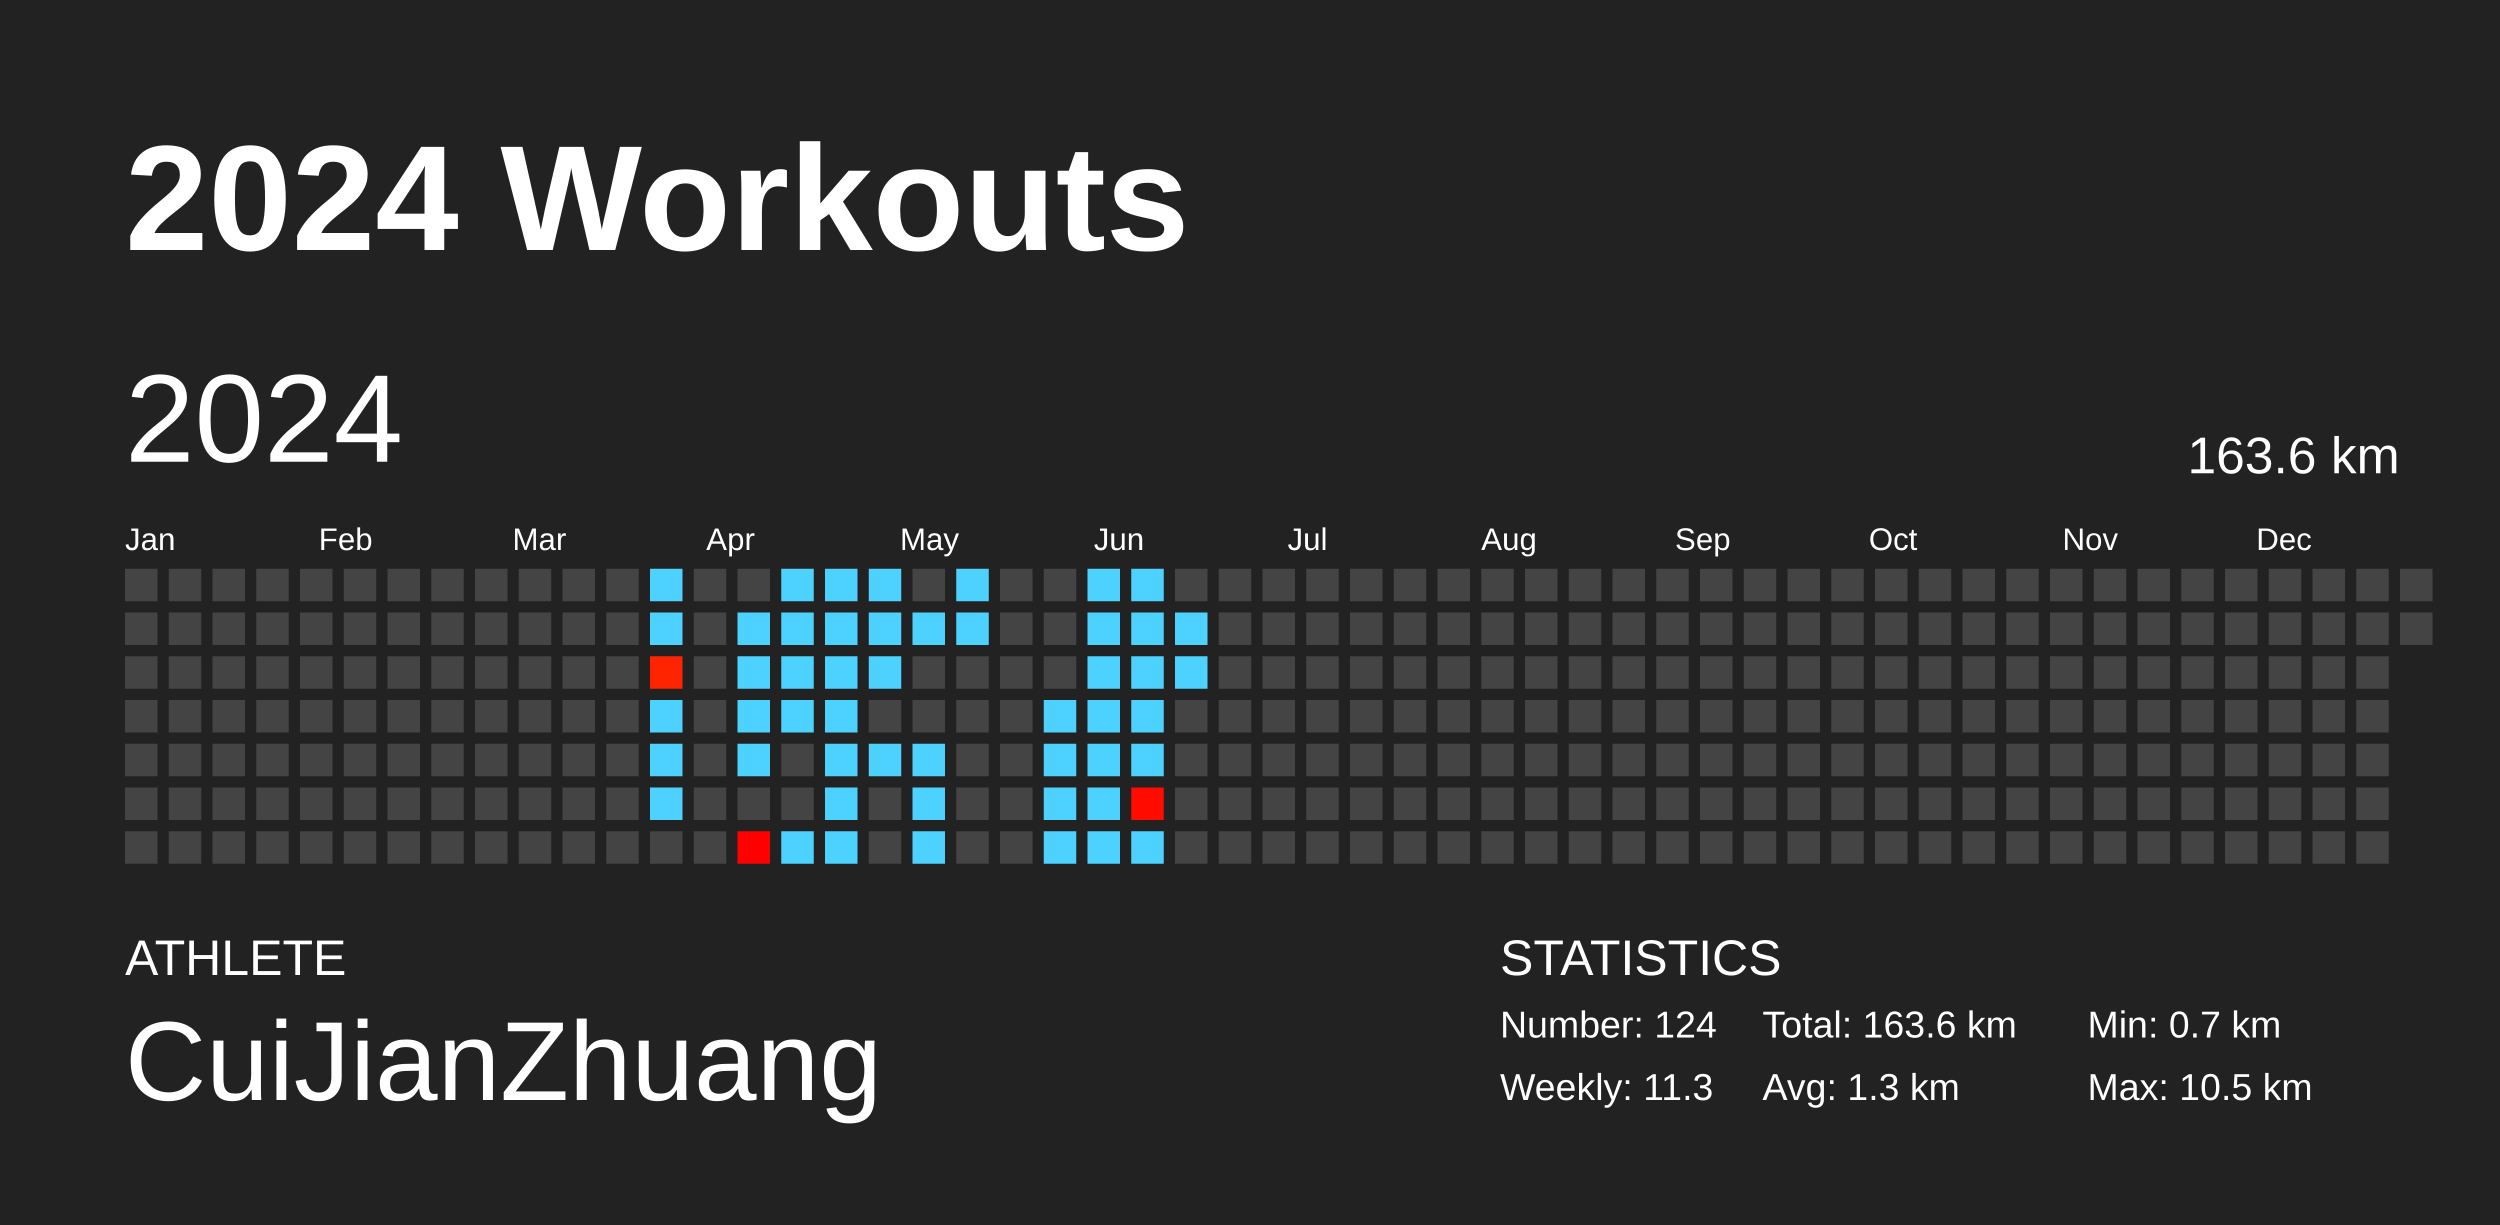
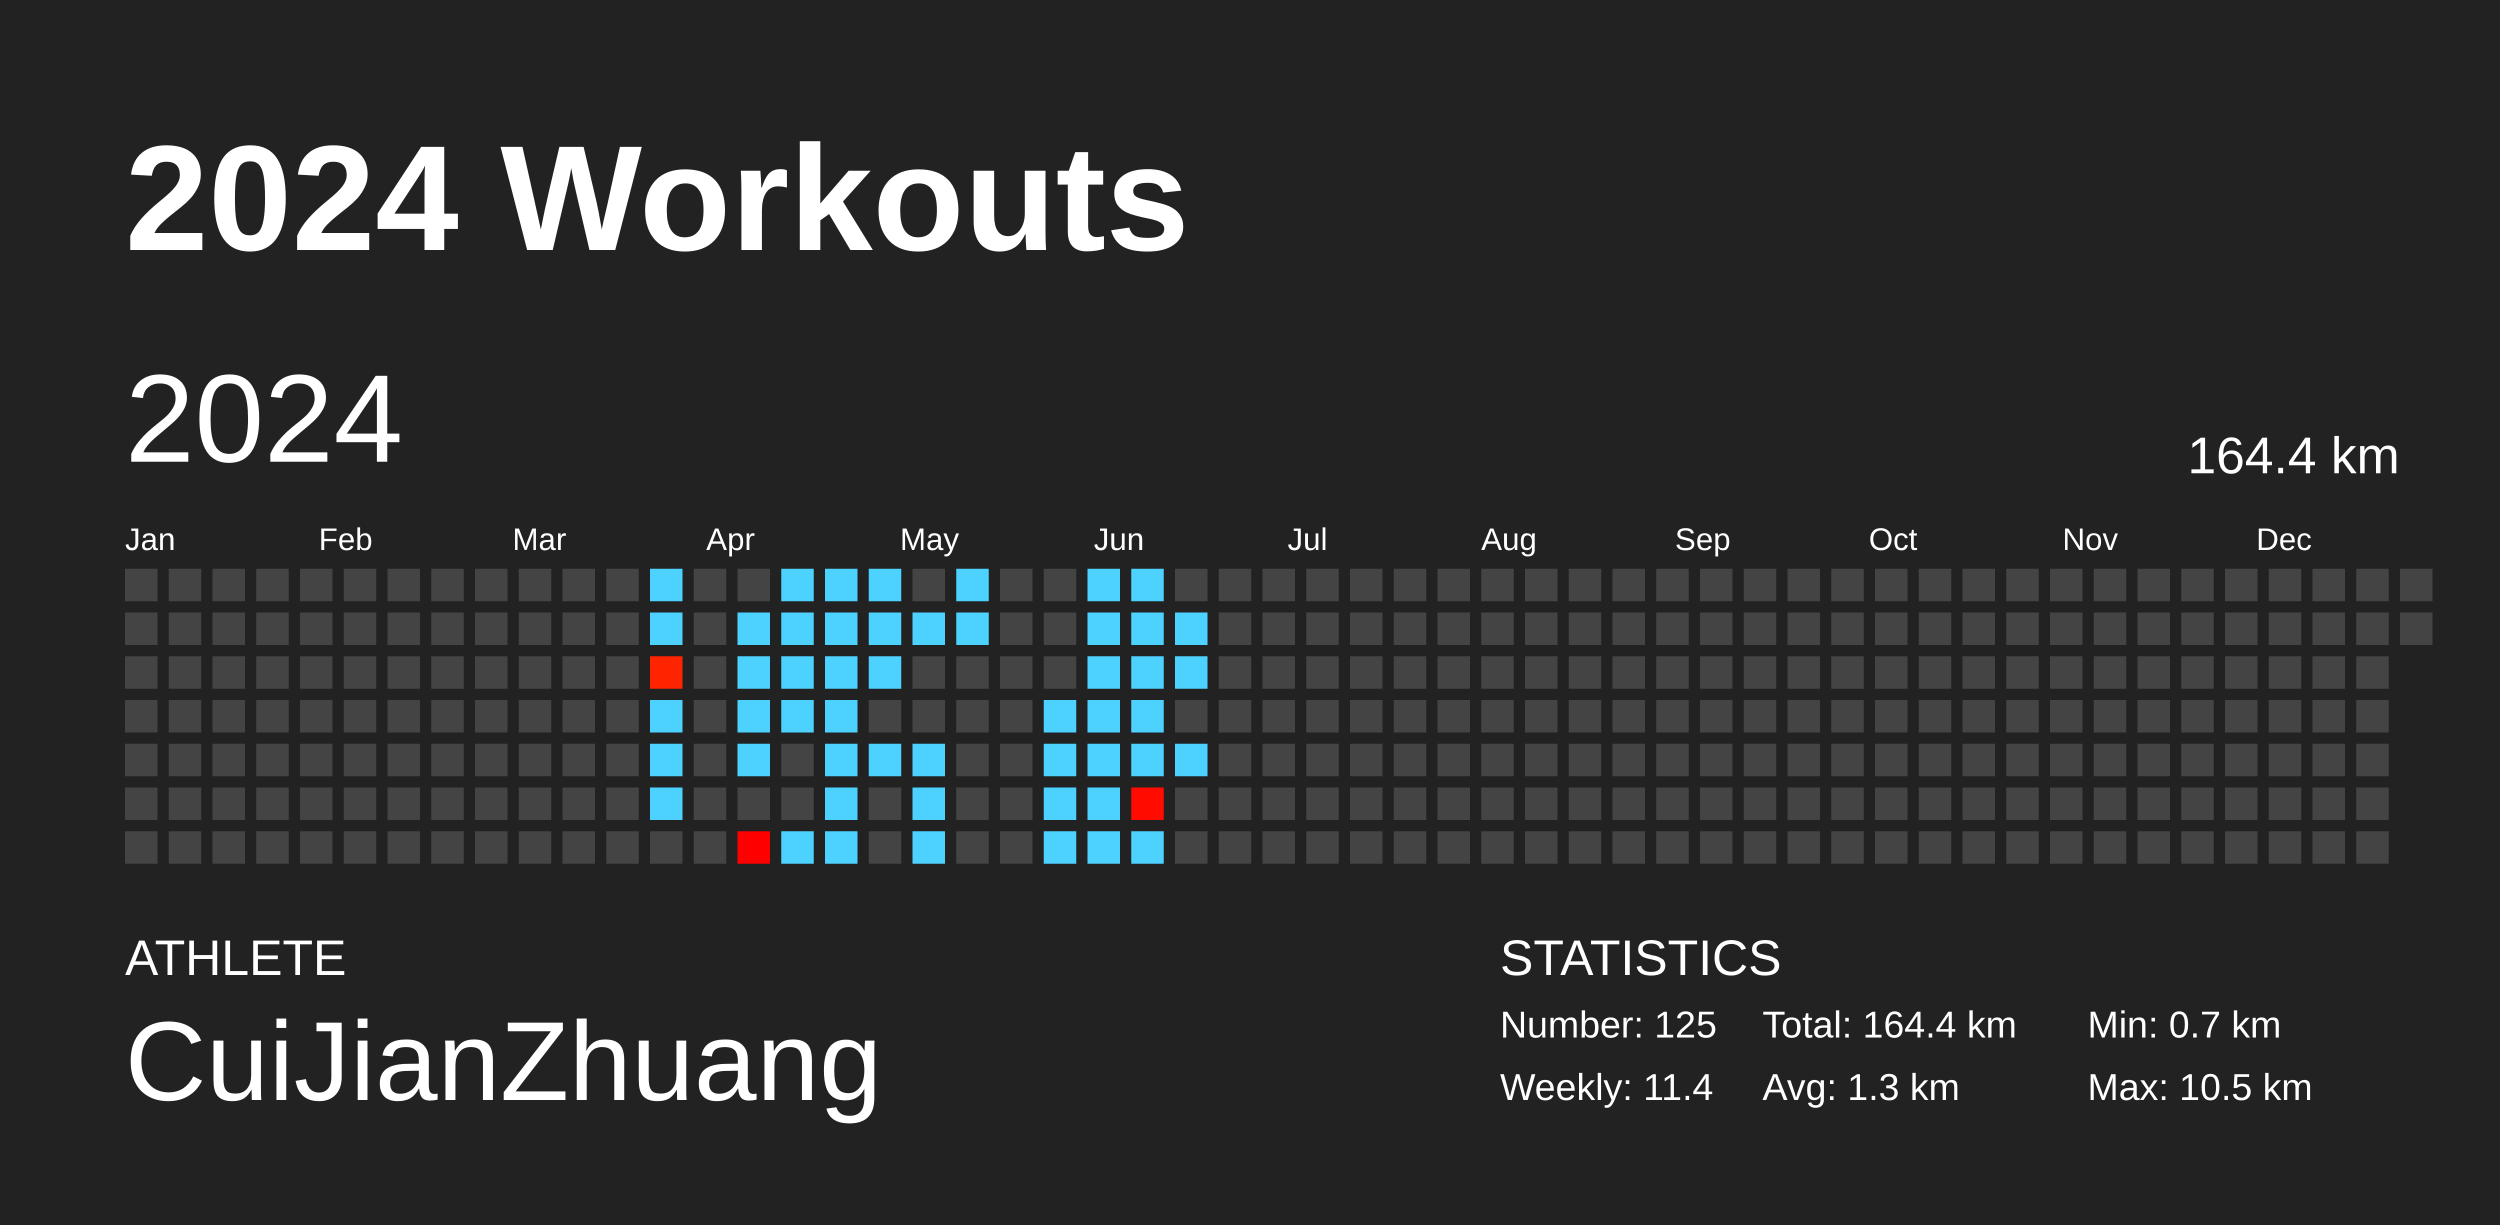
<svg xmlns="http://www.w3.org/2000/svg" baseProfile="full" height="98mm" version="1.1" viewBox="0,0,200,98" width="200mm">
  <defs />
  <rect fill="#222222" height="98" width="200" x="0" y="0" />
  <text fill="#FFFFFF" style="font-size:12px; font-family:Arial; font-weight:bold;" x="10" y="20">2024 Workouts</text>
  <text fill="#FFFFFF" style="font-size:4px; font-family:Arial" x="10" y="78">ATHLETE</text>
  <text fill="#FFFFFF" style="font-size:9px; font-family:Arial" x="10" y="88">CuiJianZhuang</text>
  <text fill="#FFFFFF" style="font-size:4px; font-family:Arial" x="120" y="78">STATISTICS</text>
-   <text fill="#FFFFFF" style="font-size:3px; font-family:Arial" x="120" y="83">Number: 124</text>
-   <text fill="#FFFFFF" style="font-size:3px; font-family:Arial" x="120" y="88">Weekly: 11.3</text>
-   <text fill="#FFFFFF" style="font-size:3px; font-family:Arial" x="141" y="83">Total: 163.6 km</text>
+   <text fill="#FFFFFF" style="font-size:3px; font-family:Arial" x="120" y="83">Number: 125</text>
+   <text fill="#FFFFFF" style="font-size:3px; font-family:Arial" x="120" y="88">Weekly: 11.4</text>
+   <text fill="#FFFFFF" style="font-size:3px; font-family:Arial" x="141" y="83">Total: 164.4 km</text>
  <text fill="#FFFFFF" style="font-size:3px; font-family:Arial" x="141" y="88">Avg: 1.3 km</text>
  <text fill="#FFFFFF" style="font-size:3px; font-family:Arial" x="167" y="83">Min: 0.7 km</text>
  <text fill="#FFFFFF" style="font-size:3px; font-family:Arial" x="167" y="88">Max: 10.5 km</text>
  <text dominant-baseline="hanging" fill="#FFFFFF" style="font-size:10.0px; font-family:Arial;" x="10" y="30">2024</text>
-   <text dominant-baseline="hanging" fill="#FFFFFF" style="font-size:4.125px; font-family:Arial;" x="175" y="35">163.6 km</text>
+   <text dominant-baseline="hanging" fill="#FFFFFF" style="font-size:4.125px; font-family:Arial;" x="175" y="35">164.4 km</text>
  <text fill="#FFFFFF" style="font-size:2.5px; font-family:Arial" x="10.0" y="44">Jan</text>
  <text fill="#FFFFFF" style="font-size:2.5px; font-family:Arial" x="25.5" y="44">Feb</text>
  <text fill="#FFFFFF" style="font-size:2.5px; font-family:Arial" x="41.0" y="44">Mar</text>
  <text fill="#FFFFFF" style="font-size:2.5px; font-family:Arial" x="56.5" y="44">Apr</text>
  <text fill="#FFFFFF" style="font-size:2.5px; font-family:Arial" x="72.0" y="44">May</text>
  <text fill="#FFFFFF" style="font-size:2.5px; font-family:Arial" x="87.5" y="44">Jun</text>
  <text fill="#FFFFFF" style="font-size:2.5px; font-family:Arial" x="103.0" y="44">Jul</text>
  <text fill="#FFFFFF" style="font-size:2.5px; font-family:Arial" x="118.5" y="44">Aug</text>
  <text fill="#FFFFFF" style="font-size:2.5px; font-family:Arial" x="134.0" y="44">Sep</text>
  <text fill="#FFFFFF" style="font-size:2.5px; font-family:Arial" x="149.5" y="44">Oct</text>
  <text fill="#FFFFFF" style="font-size:2.5px; font-family:Arial" x="165.0" y="44">Nov</text>
  <text fill="#FFFFFF" style="font-size:2.5px; font-family:Arial" x="180.5" y="44">Dec</text>
  <rect fill="#444444" height="2.6" width="2.6" x="10.0" y="45.5" />
  <rect fill="#444444" height="2.6" width="2.6" x="10.0" y="49.0" />
  <rect fill="#444444" height="2.6" width="2.6" x="10.0" y="52.5" />
  <rect fill="#444444" height="2.6" width="2.6" x="10.0" y="56.0" />
  <rect fill="#444444" height="2.6" width="2.6" x="10.0" y="59.5" />
  <rect fill="#444444" height="2.6" width="2.6" x="10.0" y="63.0" />
  <rect fill="#444444" height="2.6" width="2.6" x="10.0" y="66.5" />
  <rect fill="#444444" height="2.6" width="2.6" x="13.5" y="45.5" />
  <rect fill="#444444" height="2.6" width="2.6" x="13.5" y="49.0" />
  <rect fill="#444444" height="2.6" width="2.6" x="13.5" y="52.5" />
  <rect fill="#444444" height="2.6" width="2.6" x="13.5" y="56.0" />
  <rect fill="#444444" height="2.6" width="2.6" x="13.5" y="59.5" />
  <rect fill="#444444" height="2.6" width="2.6" x="13.5" y="63.0" />
  <rect fill="#444444" height="2.6" width="2.6" x="13.5" y="66.5" />
  <rect fill="#444444" height="2.6" width="2.6" x="17.0" y="45.5" />
  <rect fill="#444444" height="2.6" width="2.6" x="17.0" y="49.0" />
  <rect fill="#444444" height="2.6" width="2.6" x="17.0" y="52.5" />
  <rect fill="#444444" height="2.6" width="2.6" x="17.0" y="56.0" />
  <rect fill="#444444" height="2.6" width="2.6" x="17.0" y="59.5" />
  <rect fill="#444444" height="2.6" width="2.6" x="17.0" y="63.0" />
  <rect fill="#444444" height="2.6" width="2.6" x="17.0" y="66.5" />
  <rect fill="#444444" height="2.6" width="2.6" x="20.5" y="45.5" />
  <rect fill="#444444" height="2.6" width="2.6" x="20.5" y="49.0" />
  <rect fill="#444444" height="2.6" width="2.6" x="20.5" y="52.5" />
  <rect fill="#444444" height="2.6" width="2.6" x="20.5" y="56.0" />
  <rect fill="#444444" height="2.6" width="2.6" x="20.5" y="59.5" />
  <rect fill="#444444" height="2.6" width="2.6" x="20.5" y="63.0" />
  <rect fill="#444444" height="2.6" width="2.6" x="20.5" y="66.5" />
  <rect fill="#444444" height="2.6" width="2.6" x="24.0" y="45.5" />
  <rect fill="#444444" height="2.6" width="2.6" x="24.0" y="49.0" />
  <rect fill="#444444" height="2.6" width="2.6" x="24.0" y="52.5" />
  <rect fill="#444444" height="2.6" width="2.6" x="24.0" y="56.0" />
  <rect fill="#444444" height="2.6" width="2.6" x="24.0" y="59.5" />
  <rect fill="#444444" height="2.6" width="2.6" x="24.0" y="63.0" />
  <rect fill="#444444" height="2.6" width="2.6" x="24.0" y="66.5" />
  <rect fill="#444444" height="2.6" width="2.6" x="27.5" y="45.5" />
  <rect fill="#444444" height="2.6" width="2.6" x="27.5" y="49.0" />
  <rect fill="#444444" height="2.6" width="2.6" x="27.5" y="52.5" />
  <rect fill="#444444" height="2.6" width="2.6" x="27.5" y="56.0" />
  <rect fill="#444444" height="2.6" width="2.6" x="27.5" y="59.5" />
  <rect fill="#444444" height="2.6" width="2.6" x="27.5" y="63.0" />
  <rect fill="#444444" height="2.6" width="2.6" x="27.5" y="66.5" />
  <rect fill="#444444" height="2.6" width="2.6" x="31.0" y="45.5" />
  <rect fill="#444444" height="2.6" width="2.6" x="31.0" y="49.0" />
  <rect fill="#444444" height="2.6" width="2.6" x="31.0" y="52.5" />
  <rect fill="#444444" height="2.6" width="2.6" x="31.0" y="56.0" />
  <rect fill="#444444" height="2.6" width="2.6" x="31.0" y="59.5" />
  <rect fill="#444444" height="2.6" width="2.6" x="31.0" y="63.0" />
  <rect fill="#444444" height="2.6" width="2.6" x="31.0" y="66.5" />
  <rect fill="#444444" height="2.6" width="2.6" x="34.5" y="45.5" />
  <rect fill="#444444" height="2.6" width="2.6" x="34.5" y="49.0" />
  <rect fill="#444444" height="2.6" width="2.6" x="34.5" y="52.5" />
  <rect fill="#444444" height="2.6" width="2.6" x="34.5" y="56.0" />
  <rect fill="#444444" height="2.6" width="2.6" x="34.5" y="59.5" />
  <rect fill="#444444" height="2.6" width="2.6" x="34.5" y="63.0" />
  <rect fill="#444444" height="2.6" width="2.6" x="34.5" y="66.5" />
  <rect fill="#444444" height="2.6" width="2.6" x="38.0" y="45.5" />
  <rect fill="#444444" height="2.6" width="2.6" x="38.0" y="49.0" />
  <rect fill="#444444" height="2.6" width="2.6" x="38.0" y="52.5" />
  <rect fill="#444444" height="2.6" width="2.6" x="38.0" y="56.0" />
  <rect fill="#444444" height="2.6" width="2.6" x="38.0" y="59.5" />
  <rect fill="#444444" height="2.6" width="2.6" x="38.0" y="63.0" />
  <rect fill="#444444" height="2.6" width="2.6" x="38.0" y="66.5" />
  <rect fill="#444444" height="2.6" width="2.6" x="41.5" y="45.5" />
  <rect fill="#444444" height="2.6" width="2.6" x="41.5" y="49.0" />
  <rect fill="#444444" height="2.6" width="2.6" x="41.5" y="52.5" />
  <rect fill="#444444" height="2.6" width="2.6" x="41.5" y="56.0" />
  <rect fill="#444444" height="2.6" width="2.6" x="41.5" y="59.5" />
  <rect fill="#444444" height="2.6" width="2.6" x="41.5" y="63.0" />
  <rect fill="#444444" height="2.6" width="2.6" x="41.5" y="66.5" />
  <rect fill="#444444" height="2.6" width="2.6" x="45.0" y="45.5" />
  <rect fill="#444444" height="2.6" width="2.6" x="45.0" y="49.0" />
  <rect fill="#444444" height="2.6" width="2.6" x="45.0" y="52.5" />
  <rect fill="#444444" height="2.6" width="2.6" x="45.0" y="56.0" />
  <rect fill="#444444" height="2.6" width="2.6" x="45.0" y="59.5" />
  <rect fill="#444444" height="2.6" width="2.6" x="45.0" y="63.0" />
  <rect fill="#444444" height="2.6" width="2.6" x="45.0" y="66.5" />
  <rect fill="#444444" height="2.6" width="2.6" x="48.5" y="45.5" />
  <rect fill="#444444" height="2.6" width="2.6" x="48.5" y="49.0" />
  <rect fill="#444444" height="2.6" width="2.6" x="48.5" y="52.5" />
  <rect fill="#444444" height="2.6" width="2.6" x="48.5" y="56.0" />
  <rect fill="#444444" height="2.6" width="2.6" x="48.5" y="59.5" />
  <rect fill="#444444" height="2.6" width="2.6" x="48.5" y="63.0" />
  <rect fill="#444444" height="2.6" width="2.6" x="48.5" y="66.5" />
  <rect fill="#4dd2ff" height="2.6" width="2.6" x="52.0" y="45.5" />
  <rect fill="#4dd2ff" height="2.6" width="2.6" x="52.0" y="49.0" />
  <rect fill="#ff2400" height="2.6" width="2.6" x="52.0" y="52.5" />
  <rect fill="#4dd2ff" height="2.6" width="2.6" x="52.0" y="56.0" />
  <rect fill="#4dd2ff" height="2.6" width="2.6" x="52.0" y="59.5" />
  <rect fill="#4dd2ff" height="2.6" width="2.6" x="52.0" y="63.0" />
  <rect fill="#444444" height="2.6" width="2.6" x="52.0" y="66.5" />
  <rect fill="#444444" height="2.6" width="2.6" x="55.5" y="45.5" />
  <rect fill="#444444" height="2.6" width="2.6" x="55.5" y="49.0" />
  <rect fill="#444444" height="2.6" width="2.6" x="55.5" y="52.5" />
  <rect fill="#444444" height="2.6" width="2.6" x="55.5" y="56.0" />
  <rect fill="#444444" height="2.6" width="2.6" x="55.5" y="59.5" />
  <rect fill="#444444" height="2.6" width="2.6" x="55.5" y="63.0" />
  <rect fill="#444444" height="2.6" width="2.6" x="55.5" y="66.5" />
  <rect fill="#444444" height="2.6" width="2.6" x="59.0" y="45.5" />
  <rect fill="#4dd2ff" height="2.6" width="2.6" x="59.0" y="49.0" />
  <rect fill="#4dd2ff" height="2.6" width="2.6" x="59.0" y="52.5" />
  <rect fill="#4dd2ff" height="2.6" width="2.6" x="59.0" y="56.0" />
  <rect fill="#4dd2ff" height="2.6" width="2.6" x="59.0" y="59.5" />
  <rect fill="#444444" height="2.6" width="2.6" x="59.0" y="63.0" />
  <rect fill="#ff0000" height="2.6" width="2.6" x="59.0" y="66.5" />
  <rect fill="#4dd2ff" height="2.6" width="2.6" x="62.5" y="45.5" />
  <rect fill="#4dd2ff" height="2.6" width="2.6" x="62.5" y="49.0" />
  <rect fill="#4dd2ff" height="2.6" width="2.6" x="62.5" y="52.5" />
  <rect fill="#4dd2ff" height="2.6" width="2.6" x="62.5" y="56.0" />
  <rect fill="#444444" height="2.6" width="2.6" x="62.5" y="59.5" />
  <rect fill="#444444" height="2.6" width="2.6" x="62.5" y="63.0" />
  <rect fill="#4dd2ff" height="2.6" width="2.6" x="62.5" y="66.5" />
  <rect fill="#4dd2ff" height="2.6" width="2.6" x="66.0" y="45.5" />
  <rect fill="#4dd2ff" height="2.6" width="2.6" x="66.0" y="49.0" />
  <rect fill="#4dd2ff" height="2.6" width="2.6" x="66.0" y="52.5" />
  <rect fill="#4dd2ff" height="2.6" width="2.6" x="66.0" y="56.0" />
  <rect fill="#4dd2ff" height="2.6" width="2.6" x="66.0" y="59.5" />
  <rect fill="#4dd2ff" height="2.6" width="2.6" x="66.0" y="63.0" />
  <rect fill="#4dd2ff" height="2.6" width="2.6" x="66.0" y="66.5" />
  <rect fill="#4dd2ff" height="2.6" width="2.6" x="69.5" y="45.5" />
  <rect fill="#4dd2ff" height="2.6" width="2.6" x="69.5" y="49.0" />
  <rect fill="#4dd2ff" height="2.6" width="2.6" x="69.5" y="52.5" />
  <rect fill="#444444" height="2.6" width="2.6" x="69.5" y="56.0" />
  <rect fill="#4dd2ff" height="2.6" width="2.6" x="69.5" y="59.5" />
  <rect fill="#444444" height="2.6" width="2.6" x="69.5" y="63.0" />
  <rect fill="#444444" height="2.6" width="2.6" x="69.5" y="66.5" />
  <rect fill="#444444" height="2.6" width="2.6" x="73.0" y="45.5" />
  <rect fill="#4dd2ff" height="2.6" width="2.6" x="73.0" y="49.0" />
  <rect fill="#444444" height="2.6" width="2.6" x="73.0" y="52.5" />
  <rect fill="#444444" height="2.6" width="2.6" x="73.0" y="56.0" />
  <rect fill="#4dd2ff" height="2.6" width="2.6" x="73.0" y="59.5" />
  <rect fill="#4dd2ff" height="2.6" width="2.6" x="73.0" y="63.0" />
  <rect fill="#4dd2ff" height="2.6" width="2.6" x="73.0" y="66.5" />
  <rect fill="#4dd2ff" height="2.6" width="2.6" x="76.5" y="45.5" />
  <rect fill="#4dd2ff" height="2.6" width="2.6" x="76.5" y="49.0" />
  <rect fill="#444444" height="2.6" width="2.6" x="76.5" y="52.5" />
  <rect fill="#444444" height="2.6" width="2.6" x="76.5" y="56.0" />
  <rect fill="#444444" height="2.6" width="2.6" x="76.5" y="59.5" />
  <rect fill="#444444" height="2.6" width="2.6" x="76.5" y="63.0" />
  <rect fill="#444444" height="2.6" width="2.6" x="76.5" y="66.5" />
  <rect fill="#444444" height="2.6" width="2.6" x="80.0" y="45.5" />
  <rect fill="#444444" height="2.6" width="2.6" x="80.0" y="49.0" />
  <rect fill="#444444" height="2.6" width="2.6" x="80.0" y="52.5" />
  <rect fill="#444444" height="2.6" width="2.6" x="80.0" y="56.0" />
  <rect fill="#444444" height="2.6" width="2.6" x="80.0" y="59.5" />
  <rect fill="#444444" height="2.6" width="2.6" x="80.0" y="63.0" />
  <rect fill="#444444" height="2.6" width="2.6" x="80.0" y="66.5" />
  <rect fill="#444444" height="2.6" width="2.6" x="83.5" y="45.5" />
  <rect fill="#444444" height="2.6" width="2.6" x="83.5" y="49.0" />
  <rect fill="#444444" height="2.6" width="2.6" x="83.5" y="52.5" />
  <rect fill="#4dd2ff" height="2.6" width="2.6" x="83.5" y="56.0" />
  <rect fill="#4dd2ff" height="2.6" width="2.6" x="83.5" y="59.5" />
  <rect fill="#4dd2ff" height="2.6" width="2.6" x="83.5" y="63.0" />
  <rect fill="#4dd2ff" height="2.6" width="2.6" x="83.5" y="66.5" />
  <rect fill="#4dd2ff" height="2.6" width="2.6" x="87.0" y="45.5" />
  <rect fill="#4dd2ff" height="2.6" width="2.6" x="87.0" y="49.0" />
  <rect fill="#4dd2ff" height="2.6" width="2.6" x="87.0" y="52.5" />
  <rect fill="#4dd2ff" height="2.6" width="2.6" x="87.0" y="56.0" />
  <rect fill="#4dd2ff" height="2.6" width="2.6" x="87.0" y="59.5" />
  <rect fill="#4dd2ff" height="2.6" width="2.6" x="87.0" y="63.0" />
  <rect fill="#4dd2ff" height="2.6" width="2.6" x="87.0" y="66.5" />
  <rect fill="#4dd2ff" height="2.6" width="2.6" x="90.5" y="45.5" />
  <rect fill="#4dd2ff" height="2.6" width="2.6" x="90.5" y="49.0" />
  <rect fill="#4dd2ff" height="2.6" width="2.6" x="90.5" y="52.5" />
  <rect fill="#4dd2ff" height="2.6" width="2.6" x="90.5" y="56.0" />
  <rect fill="#4dd2ff" height="2.6" width="2.6" x="90.5" y="59.5" />
  <rect fill="#ff0b00" height="2.6" width="2.6" x="90.5" y="63.0" />
  <rect fill="#4dd2ff" height="2.6" width="2.6" x="90.5" y="66.5" />
  <rect fill="#444444" height="2.6" width="2.6" x="94.0" y="45.5" />
  <rect fill="#4dd2ff" height="2.6" width="2.6" x="94.0" y="49.0" />
  <rect fill="#4dd2ff" height="2.6" width="2.6" x="94.0" y="52.5" />
  <rect fill="#444444" height="2.6" width="2.6" x="94.0" y="56.0" />
-   <rect fill="#444444" height="2.6" width="2.6" x="94.0" y="59.5" />
+   <rect fill="#4dd2ff" height="2.6" width="2.6" x="94.0" y="59.5" />
  <rect fill="#444444" height="2.6" width="2.6" x="94.0" y="63.0" />
  <rect fill="#444444" height="2.6" width="2.6" x="94.0" y="66.5" />
  <rect fill="#444444" height="2.6" width="2.6" x="97.5" y="45.5" />
  <rect fill="#444444" height="2.6" width="2.6" x="97.5" y="49.0" />
  <rect fill="#444444" height="2.6" width="2.6" x="97.5" y="52.5" />
  <rect fill="#444444" height="2.6" width="2.6" x="97.5" y="56.0" />
  <rect fill="#444444" height="2.6" width="2.6" x="97.5" y="59.5" />
  <rect fill="#444444" height="2.6" width="2.6" x="97.5" y="63.0" />
  <rect fill="#444444" height="2.6" width="2.6" x="97.5" y="66.5" />
  <rect fill="#444444" height="2.6" width="2.6" x="101.0" y="45.5" />
  <rect fill="#444444" height="2.6" width="2.6" x="101.0" y="49.0" />
  <rect fill="#444444" height="2.6" width="2.6" x="101.0" y="52.5" />
  <rect fill="#444444" height="2.6" width="2.6" x="101.0" y="56.0" />
  <rect fill="#444444" height="2.6" width="2.6" x="101.0" y="59.5" />
  <rect fill="#444444" height="2.6" width="2.6" x="101.0" y="63.0" />
  <rect fill="#444444" height="2.6" width="2.6" x="101.0" y="66.5" />
  <rect fill="#444444" height="2.6" width="2.6" x="104.5" y="45.5" />
  <rect fill="#444444" height="2.6" width="2.6" x="104.5" y="49.0" />
  <rect fill="#444444" height="2.6" width="2.6" x="104.5" y="52.5" />
  <rect fill="#444444" height="2.6" width="2.6" x="104.5" y="56.0" />
  <rect fill="#444444" height="2.6" width="2.6" x="104.5" y="59.5" />
  <rect fill="#444444" height="2.6" width="2.6" x="104.5" y="63.0" />
  <rect fill="#444444" height="2.6" width="2.6" x="104.5" y="66.5" />
  <rect fill="#444444" height="2.6" width="2.6" x="108.0" y="45.5" />
  <rect fill="#444444" height="2.6" width="2.6" x="108.0" y="49.0" />
  <rect fill="#444444" height="2.6" width="2.6" x="108.0" y="52.5" />
  <rect fill="#444444" height="2.6" width="2.6" x="108.0" y="56.0" />
  <rect fill="#444444" height="2.6" width="2.6" x="108.0" y="59.5" />
  <rect fill="#444444" height="2.6" width="2.6" x="108.0" y="63.0" />
  <rect fill="#444444" height="2.6" width="2.6" x="108.0" y="66.5" />
  <rect fill="#444444" height="2.6" width="2.6" x="111.5" y="45.5" />
  <rect fill="#444444" height="2.6" width="2.6" x="111.5" y="49.0" />
  <rect fill="#444444" height="2.6" width="2.6" x="111.5" y="52.5" />
  <rect fill="#444444" height="2.6" width="2.6" x="111.5" y="56.0" />
  <rect fill="#444444" height="2.6" width="2.6" x="111.5" y="59.5" />
  <rect fill="#444444" height="2.6" width="2.6" x="111.5" y="63.0" />
  <rect fill="#444444" height="2.6" width="2.6" x="111.5" y="66.5" />
  <rect fill="#444444" height="2.6" width="2.6" x="115.0" y="45.5" />
  <rect fill="#444444" height="2.6" width="2.6" x="115.0" y="49.0" />
  <rect fill="#444444" height="2.6" width="2.6" x="115.0" y="52.5" />
  <rect fill="#444444" height="2.6" width="2.6" x="115.0" y="56.0" />
  <rect fill="#444444" height="2.6" width="2.6" x="115.0" y="59.5" />
  <rect fill="#444444" height="2.6" width="2.6" x="115.0" y="63.0" />
  <rect fill="#444444" height="2.6" width="2.6" x="115.0" y="66.5" />
  <rect fill="#444444" height="2.6" width="2.6" x="118.5" y="45.5" />
  <rect fill="#444444" height="2.6" width="2.6" x="118.5" y="49.0" />
  <rect fill="#444444" height="2.6" width="2.6" x="118.5" y="52.5" />
  <rect fill="#444444" height="2.6" width="2.6" x="118.5" y="56.0" />
  <rect fill="#444444" height="2.6" width="2.6" x="118.5" y="59.5" />
  <rect fill="#444444" height="2.6" width="2.6" x="118.5" y="63.0" />
  <rect fill="#444444" height="2.6" width="2.6" x="118.5" y="66.5" />
  <rect fill="#444444" height="2.6" width="2.6" x="122.0" y="45.5" />
  <rect fill="#444444" height="2.6" width="2.6" x="122.0" y="49.0" />
  <rect fill="#444444" height="2.6" width="2.6" x="122.0" y="52.5" />
  <rect fill="#444444" height="2.6" width="2.6" x="122.0" y="56.0" />
  <rect fill="#444444" height="2.6" width="2.6" x="122.0" y="59.5" />
  <rect fill="#444444" height="2.6" width="2.6" x="122.0" y="63.0" />
  <rect fill="#444444" height="2.6" width="2.6" x="122.0" y="66.5" />
  <rect fill="#444444" height="2.6" width="2.6" x="125.5" y="45.5" />
  <rect fill="#444444" height="2.6" width="2.6" x="125.5" y="49.0" />
  <rect fill="#444444" height="2.6" width="2.6" x="125.5" y="52.5" />
  <rect fill="#444444" height="2.6" width="2.6" x="125.5" y="56.0" />
  <rect fill="#444444" height="2.6" width="2.6" x="125.5" y="59.5" />
  <rect fill="#444444" height="2.6" width="2.6" x="125.5" y="63.0" />
  <rect fill="#444444" height="2.6" width="2.6" x="125.5" y="66.5" />
  <rect fill="#444444" height="2.6" width="2.6" x="129.0" y="45.5" />
  <rect fill="#444444" height="2.6" width="2.6" x="129.0" y="49.0" />
  <rect fill="#444444" height="2.6" width="2.6" x="129.0" y="52.5" />
  <rect fill="#444444" height="2.6" width="2.6" x="129.0" y="56.0" />
  <rect fill="#444444" height="2.6" width="2.6" x="129.0" y="59.5" />
  <rect fill="#444444" height="2.6" width="2.6" x="129.0" y="63.0" />
  <rect fill="#444444" height="2.6" width="2.6" x="129.0" y="66.5" />
  <rect fill="#444444" height="2.6" width="2.6" x="132.5" y="45.5" />
  <rect fill="#444444" height="2.6" width="2.6" x="132.5" y="49.0" />
  <rect fill="#444444" height="2.6" width="2.6" x="132.5" y="52.5" />
  <rect fill="#444444" height="2.6" width="2.6" x="132.5" y="56.0" />
  <rect fill="#444444" height="2.6" width="2.6" x="132.5" y="59.5" />
  <rect fill="#444444" height="2.6" width="2.6" x="132.5" y="63.0" />
  <rect fill="#444444" height="2.6" width="2.6" x="132.5" y="66.5" />
  <rect fill="#444444" height="2.6" width="2.6" x="136.0" y="45.5" />
  <rect fill="#444444" height="2.6" width="2.6" x="136.0" y="49.0" />
  <rect fill="#444444" height="2.6" width="2.6" x="136.0" y="52.5" />
  <rect fill="#444444" height="2.6" width="2.6" x="136.0" y="56.0" />
  <rect fill="#444444" height="2.6" width="2.6" x="136.0" y="59.5" />
  <rect fill="#444444" height="2.6" width="2.6" x="136.0" y="63.0" />
  <rect fill="#444444" height="2.6" width="2.6" x="136.0" y="66.5" />
  <rect fill="#444444" height="2.6" width="2.6" x="139.5" y="45.5" />
  <rect fill="#444444" height="2.6" width="2.6" x="139.5" y="49.0" />
  <rect fill="#444444" height="2.6" width="2.6" x="139.5" y="52.5" />
  <rect fill="#444444" height="2.6" width="2.6" x="139.5" y="56.0" />
  <rect fill="#444444" height="2.6" width="2.6" x="139.5" y="59.5" />
  <rect fill="#444444" height="2.6" width="2.6" x="139.5" y="63.0" />
  <rect fill="#444444" height="2.6" width="2.6" x="139.5" y="66.5" />
  <rect fill="#444444" height="2.6" width="2.6" x="143.0" y="45.5" />
  <rect fill="#444444" height="2.6" width="2.6" x="143.0" y="49.0" />
  <rect fill="#444444" height="2.6" width="2.6" x="143.0" y="52.5" />
  <rect fill="#444444" height="2.6" width="2.6" x="143.0" y="56.0" />
  <rect fill="#444444" height="2.6" width="2.6" x="143.0" y="59.5" />
  <rect fill="#444444" height="2.6" width="2.6" x="143.0" y="63.0" />
  <rect fill="#444444" height="2.6" width="2.6" x="143.0" y="66.5" />
  <rect fill="#444444" height="2.6" width="2.6" x="146.5" y="45.5" />
  <rect fill="#444444" height="2.6" width="2.6" x="146.5" y="49.0" />
  <rect fill="#444444" height="2.6" width="2.6" x="146.5" y="52.5" />
  <rect fill="#444444" height="2.6" width="2.6" x="146.5" y="56.0" />
  <rect fill="#444444" height="2.6" width="2.6" x="146.5" y="59.5" />
  <rect fill="#444444" height="2.6" width="2.6" x="146.5" y="63.0" />
  <rect fill="#444444" height="2.6" width="2.6" x="146.5" y="66.5" />
  <rect fill="#444444" height="2.6" width="2.6" x="150.0" y="45.5" />
  <rect fill="#444444" height="2.6" width="2.6" x="150.0" y="49.0" />
  <rect fill="#444444" height="2.6" width="2.6" x="150.0" y="52.5" />
  <rect fill="#444444" height="2.6" width="2.6" x="150.0" y="56.0" />
  <rect fill="#444444" height="2.6" width="2.6" x="150.0" y="59.5" />
  <rect fill="#444444" height="2.6" width="2.6" x="150.0" y="63.0" />
  <rect fill="#444444" height="2.6" width="2.6" x="150.0" y="66.5" />
  <rect fill="#444444" height="2.6" width="2.6" x="153.5" y="45.5" />
  <rect fill="#444444" height="2.6" width="2.6" x="153.5" y="49.0" />
  <rect fill="#444444" height="2.6" width="2.6" x="153.5" y="52.5" />
  <rect fill="#444444" height="2.6" width="2.6" x="153.5" y="56.0" />
  <rect fill="#444444" height="2.6" width="2.6" x="153.5" y="59.5" />
  <rect fill="#444444" height="2.6" width="2.6" x="153.5" y="63.0" />
  <rect fill="#444444" height="2.6" width="2.6" x="153.5" y="66.5" />
  <rect fill="#444444" height="2.6" width="2.6" x="157.0" y="45.5" />
  <rect fill="#444444" height="2.6" width="2.6" x="157.0" y="49.0" />
  <rect fill="#444444" height="2.6" width="2.6" x="157.0" y="52.5" />
  <rect fill="#444444" height="2.6" width="2.6" x="157.0" y="56.0" />
  <rect fill="#444444" height="2.6" width="2.6" x="157.0" y="59.5" />
  <rect fill="#444444" height="2.6" width="2.6" x="157.0" y="63.0" />
  <rect fill="#444444" height="2.6" width="2.6" x="157.0" y="66.5" />
  <rect fill="#444444" height="2.6" width="2.6" x="160.5" y="45.5" />
  <rect fill="#444444" height="2.6" width="2.6" x="160.5" y="49.0" />
  <rect fill="#444444" height="2.6" width="2.6" x="160.5" y="52.5" />
  <rect fill="#444444" height="2.6" width="2.6" x="160.5" y="56.0" />
  <rect fill="#444444" height="2.6" width="2.6" x="160.5" y="59.5" />
  <rect fill="#444444" height="2.6" width="2.6" x="160.5" y="63.0" />
  <rect fill="#444444" height="2.6" width="2.6" x="160.5" y="66.5" />
  <rect fill="#444444" height="2.6" width="2.6" x="164.0" y="45.5" />
  <rect fill="#444444" height="2.6" width="2.6" x="164.0" y="49.0" />
  <rect fill="#444444" height="2.6" width="2.6" x="164.0" y="52.5" />
  <rect fill="#444444" height="2.6" width="2.6" x="164.0" y="56.0" />
  <rect fill="#444444" height="2.6" width="2.6" x="164.0" y="59.5" />
  <rect fill="#444444" height="2.6" width="2.6" x="164.0" y="63.0" />
  <rect fill="#444444" height="2.6" width="2.6" x="164.0" y="66.5" />
  <rect fill="#444444" height="2.6" width="2.6" x="167.5" y="45.5" />
  <rect fill="#444444" height="2.6" width="2.6" x="167.5" y="49.0" />
  <rect fill="#444444" height="2.6" width="2.6" x="167.5" y="52.5" />
  <rect fill="#444444" height="2.6" width="2.6" x="167.5" y="56.0" />
  <rect fill="#444444" height="2.6" width="2.6" x="167.5" y="59.5" />
  <rect fill="#444444" height="2.6" width="2.6" x="167.5" y="63.0" />
  <rect fill="#444444" height="2.6" width="2.6" x="167.5" y="66.5" />
  <rect fill="#444444" height="2.6" width="2.6" x="171.0" y="45.5" />
  <rect fill="#444444" height="2.6" width="2.6" x="171.0" y="49.0" />
  <rect fill="#444444" height="2.6" width="2.6" x="171.0" y="52.5" />
  <rect fill="#444444" height="2.6" width="2.6" x="171.0" y="56.0" />
  <rect fill="#444444" height="2.6" width="2.6" x="171.0" y="59.5" />
  <rect fill="#444444" height="2.6" width="2.6" x="171.0" y="63.0" />
  <rect fill="#444444" height="2.6" width="2.6" x="171.0" y="66.5" />
  <rect fill="#444444" height="2.6" width="2.6" x="174.5" y="45.5" />
  <rect fill="#444444" height="2.6" width="2.6" x="174.5" y="49.0" />
  <rect fill="#444444" height="2.6" width="2.6" x="174.5" y="52.5" />
  <rect fill="#444444" height="2.6" width="2.6" x="174.5" y="56.0" />
  <rect fill="#444444" height="2.6" width="2.6" x="174.5" y="59.5" />
  <rect fill="#444444" height="2.6" width="2.6" x="174.5" y="63.0" />
  <rect fill="#444444" height="2.6" width="2.6" x="174.5" y="66.5" />
  <rect fill="#444444" height="2.6" width="2.6" x="178.0" y="45.5" />
  <rect fill="#444444" height="2.6" width="2.6" x="178.0" y="49.0" />
  <rect fill="#444444" height="2.6" width="2.6" x="178.0" y="52.5" />
  <rect fill="#444444" height="2.6" width="2.6" x="178.0" y="56.0" />
  <rect fill="#444444" height="2.6" width="2.6" x="178.0" y="59.5" />
  <rect fill="#444444" height="2.6" width="2.6" x="178.0" y="63.0" />
  <rect fill="#444444" height="2.6" width="2.6" x="178.0" y="66.5" />
  <rect fill="#444444" height="2.6" width="2.6" x="181.5" y="45.5" />
  <rect fill="#444444" height="2.6" width="2.6" x="181.5" y="49.0" />
  <rect fill="#444444" height="2.6" width="2.6" x="181.5" y="52.5" />
  <rect fill="#444444" height="2.6" width="2.6" x="181.5" y="56.0" />
  <rect fill="#444444" height="2.6" width="2.6" x="181.5" y="59.5" />
  <rect fill="#444444" height="2.6" width="2.6" x="181.5" y="63.0" />
  <rect fill="#444444" height="2.6" width="2.6" x="181.5" y="66.5" />
  <rect fill="#444444" height="2.6" width="2.6" x="185.0" y="45.5" />
  <rect fill="#444444" height="2.6" width="2.6" x="185.0" y="49.0" />
  <rect fill="#444444" height="2.6" width="2.6" x="185.0" y="52.5" />
  <rect fill="#444444" height="2.6" width="2.6" x="185.0" y="56.0" />
  <rect fill="#444444" height="2.6" width="2.6" x="185.0" y="59.5" />
  <rect fill="#444444" height="2.6" width="2.6" x="185.0" y="63.0" />
  <rect fill="#444444" height="2.6" width="2.6" x="185.0" y="66.5" />
  <rect fill="#444444" height="2.6" width="2.6" x="188.5" y="45.5" />
  <rect fill="#444444" height="2.6" width="2.6" x="188.5" y="49.0" />
  <rect fill="#444444" height="2.6" width="2.6" x="188.5" y="52.5" />
  <rect fill="#444444" height="2.6" width="2.6" x="188.5" y="56.0" />
  <rect fill="#444444" height="2.6" width="2.6" x="188.5" y="59.5" />
  <rect fill="#444444" height="2.6" width="2.6" x="188.5" y="63.0" />
  <rect fill="#444444" height="2.6" width="2.6" x="188.5" y="66.5" />
  <rect fill="#444444" height="2.6" width="2.6" x="192.0" y="45.5" />
  <rect fill="#444444" height="2.6" width="2.6" x="192.0" y="49.0" />
</svg>
